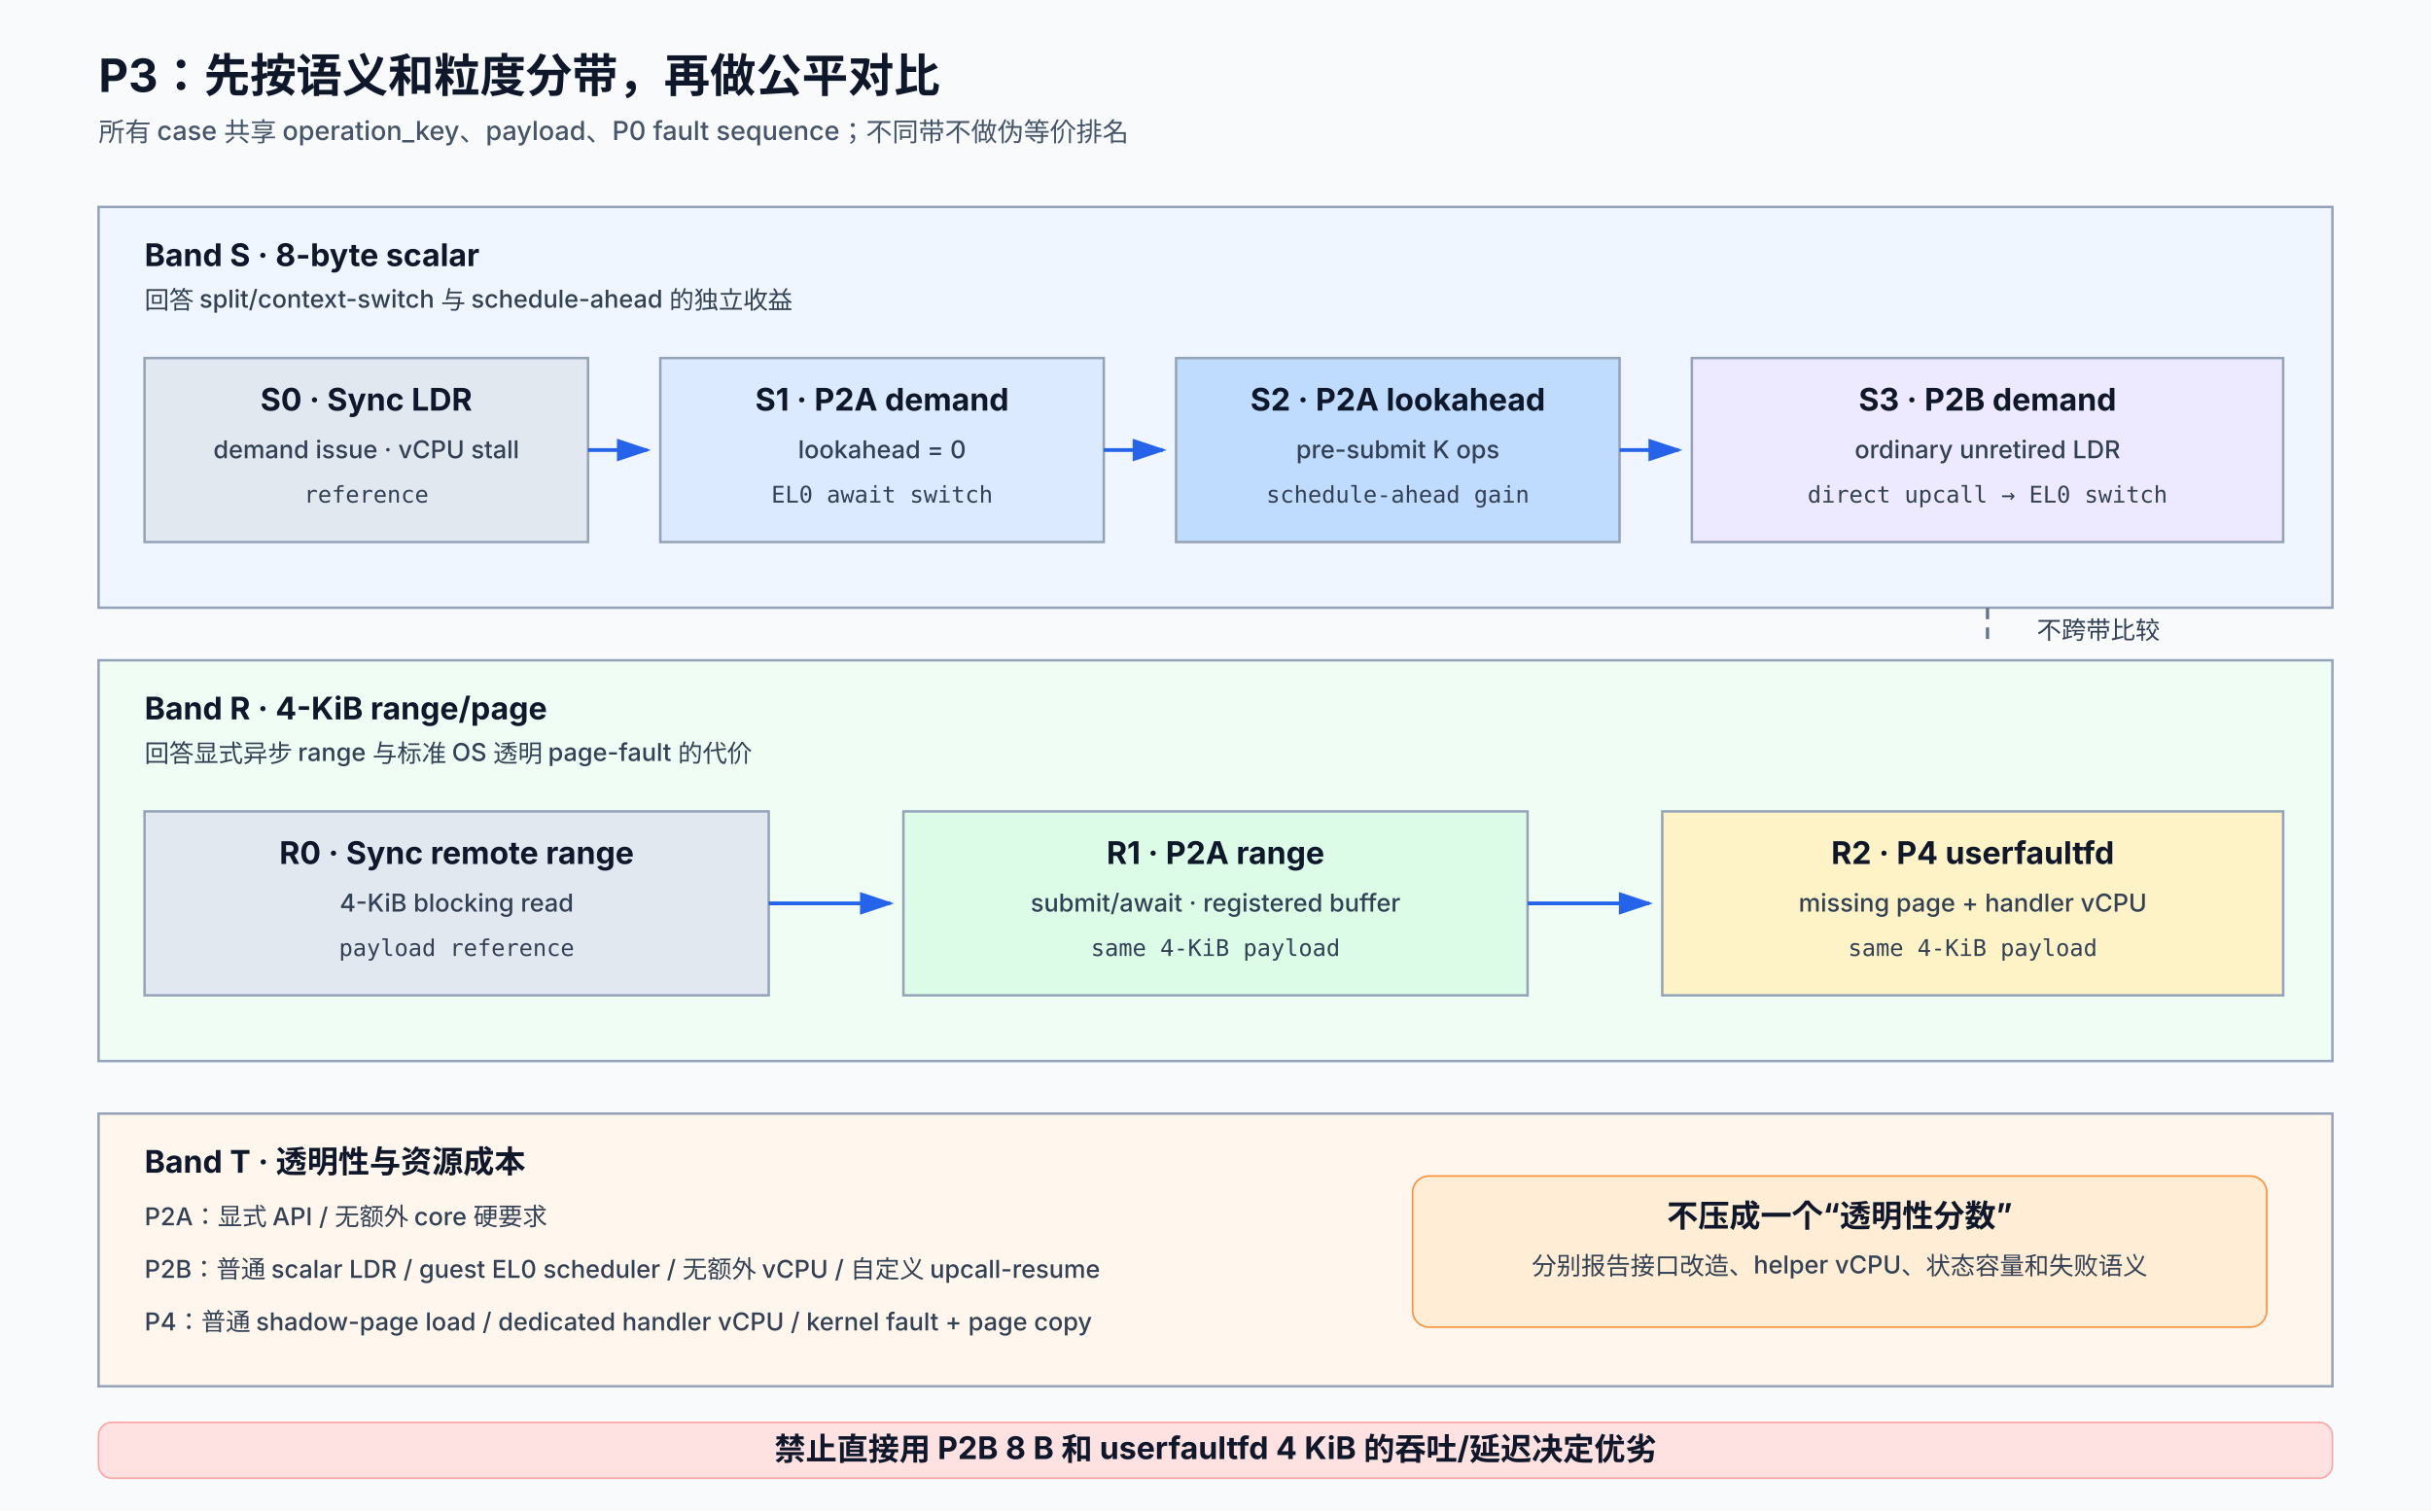
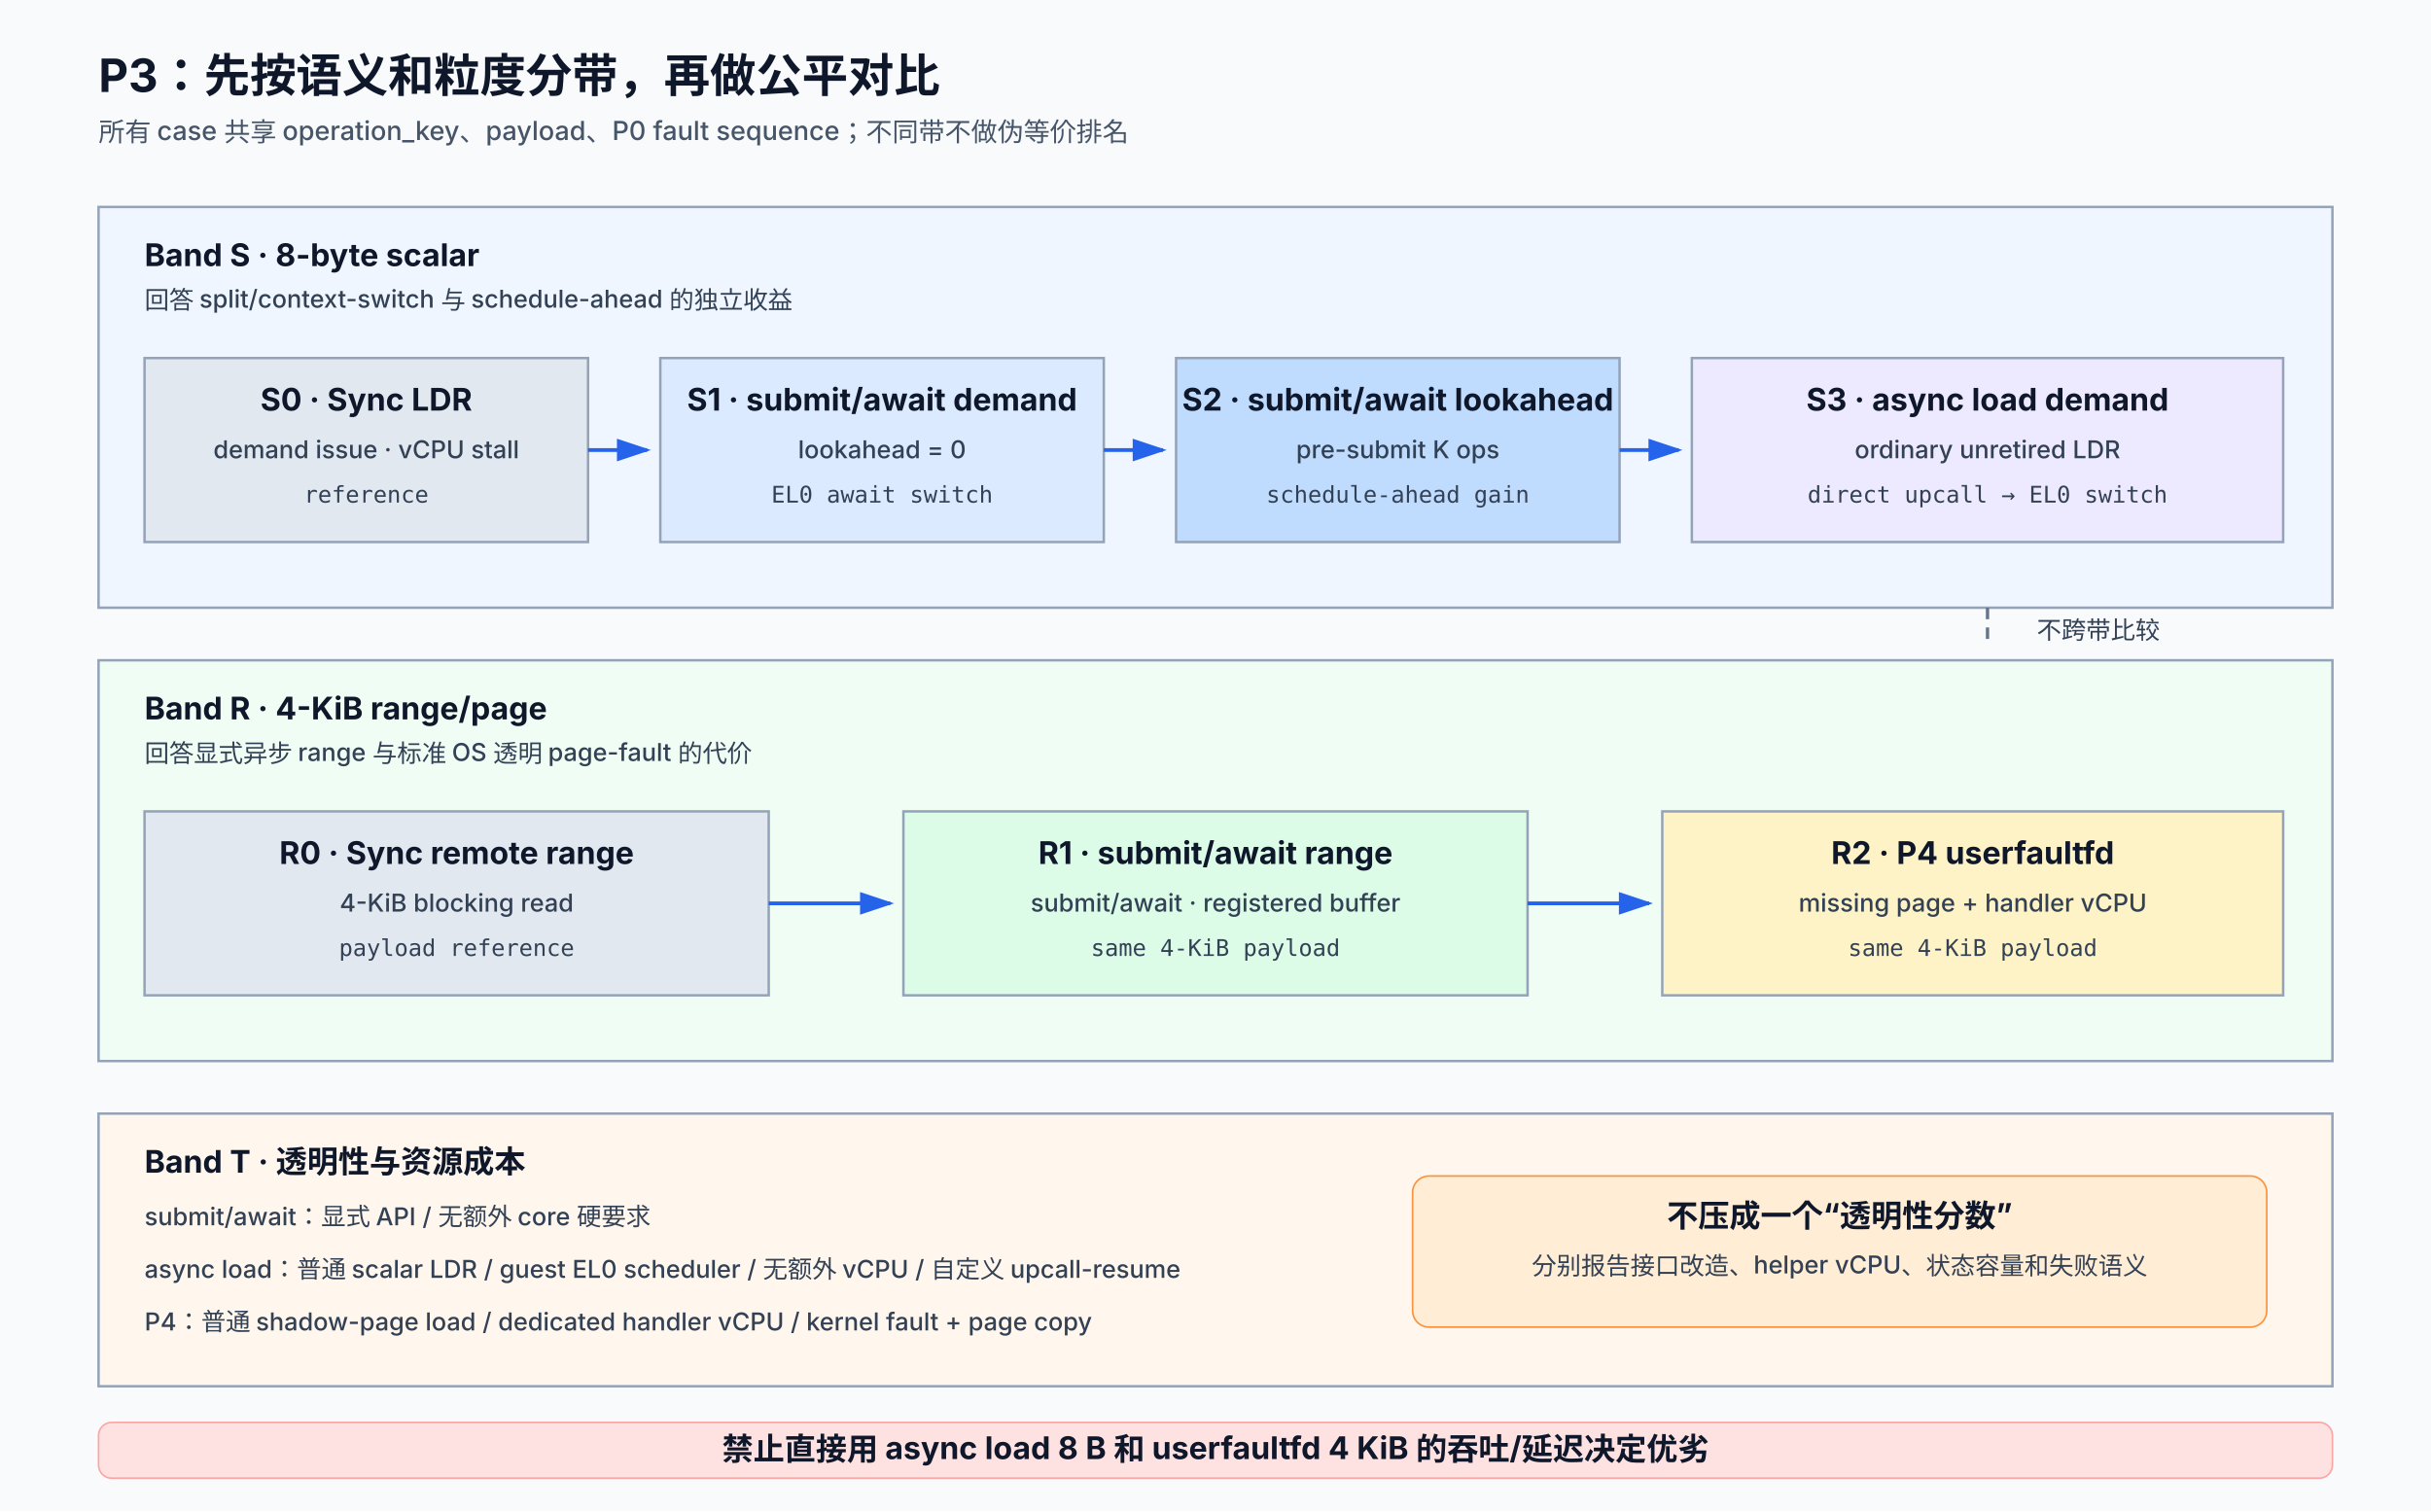
<svg xmlns="http://www.w3.org/2000/svg" width="1480" height="920" viewBox="0 0 1480 920" role="img" aria-labelledby="title desc">
  <defs>
    <marker id="arrow" markerWidth="10" markerHeight="10" refX="8" refY="3" orient="auto" markerUnits="strokeWidth">
      <path d="M0,0 L0,6 L9,3 z" fill="#2563eb" />
    </marker>
    <style>
      .title { font: 700 28px -apple-system, BlinkMacSystemFont, "Segoe UI", sans-serif; fill: #0f172a; }
      .subtitle { font: 500 16px -apple-system, BlinkMacSystemFont, "Segoe UI", sans-serif; fill: #475569; }
      .head { font: 650 19px -apple-system, BlinkMacSystemFont, "Segoe UI", sans-serif; fill: #0f172a; }
      .body { font: 500 15px -apple-system, BlinkMacSystemFont, "Segoe UI", sans-serif; fill: #334155; }
      .mono { font: 500 14px ui-monospace, SFMono-Regular, Menlo, monospace; fill: #334155; }
      .box { stroke: #94a3b8; stroke-width: 1.5; }
      .flow { stroke: #2563eb; stroke-width: 2.3; fill: none; marker-end: url(#arrow); }
      .compare { stroke: #64748b; stroke-width: 2; stroke-dasharray: 7 5; fill: none; }
    </style>
  </defs>
  <rect width="1480" height="920" fill="#f8fafc" />
  <text x="60" y="56" class="title">P3：先按语义和粒度分带，再做公平对比</text>
  <text x="60" y="86" class="subtitle">所有 case 共享 operation_key、payload、P0 fault sequence；不同带不做伪等价排名</text>
  <rect x="60" y="126" width="1360" height="244" class="box" fill="#eff6ff" />
  <text x="88" y="162" class="head">Band S · 8-byte scalar</text>
  <text x="88" y="188" class="body">回答 split/context-switch 与 schedule-ahead 的独立收益</text>
  <rect x="88" y="218" width="270" height="112" class="box" fill="#e2e8f0" />
  <text x="223" y="250" text-anchor="middle" class="head">S0 · Sync LDR</text>
  <text x="223" y="279" text-anchor="middle" class="body">demand issue · vCPU stall</text>
  <text x="223" y="306" text-anchor="middle" class="mono">reference</text>
  <rect x="402" y="218" width="270" height="112" class="box" fill="#dbeafe" />
-   <text x="537" y="250" text-anchor="middle" class="head">S1 · P2A demand</text>
+   <text x="537" y="250" text-anchor="middle" class="head">S1 · submit/await demand</text>
  <text x="537" y="279" text-anchor="middle" class="body">lookahead = 0</text>
  <text x="537" y="306" text-anchor="middle" class="mono">EL0 await switch</text>
  <rect x="716" y="218" width="270" height="112" class="box" fill="#bfdbfe" />
-   <text x="851" y="250" text-anchor="middle" class="head">S2 · P2A lookahead</text>
+   <text x="851" y="250" text-anchor="middle" class="head">S2 · submit/await lookahead</text>
  <text x="851" y="279" text-anchor="middle" class="body">pre-submit K ops</text>
  <text x="851" y="306" text-anchor="middle" class="mono">schedule-ahead gain</text>
  <rect x="1030" y="218" width="360" height="112" class="box" fill="#ede9fe" />
-   <text x="1210" y="250" text-anchor="middle" class="head">S3 · P2B demand</text>
+   <text x="1210" y="250" text-anchor="middle" class="head">S3 · async load demand</text>
  <text x="1210" y="279" text-anchor="middle" class="body">ordinary unretired LDR</text>
  <text x="1210" y="306" text-anchor="middle" class="mono">direct upcall → EL0 switch</text>
  <path d="M358 274 H394" class="flow" />
  <path d="M672 274 H708" class="flow" />
  <path d="M986 274 H1022" class="flow" />
  <rect x="60" y="402" width="1360" height="244" class="box" fill="#f0fdf4" />
  <text x="88" y="438" class="head">Band R · 4-KiB range/page</text>
  <text x="88" y="464" class="body">回答显式异步 range 与标准 OS 透明 page-fault 的代价</text>
  <rect x="88" y="494" width="380" height="112" class="box" fill="#e2e8f0" />
  <text x="278" y="526" text-anchor="middle" class="head">R0 · Sync remote range</text>
  <text x="278" y="555" text-anchor="middle" class="body">4-KiB blocking read</text>
  <text x="278" y="582" text-anchor="middle" class="mono">payload reference</text>
  <rect x="550" y="494" width="380" height="112" class="box" fill="#dcfce7" />
-   <text x="740" y="526" text-anchor="middle" class="head">R1 · P2A range</text>
+   <text x="740" y="526" text-anchor="middle" class="head">R1 · submit/await range</text>
  <text x="740" y="555" text-anchor="middle" class="body">submit/await · registered buffer</text>
  <text x="740" y="582" text-anchor="middle" class="mono">same 4-KiB payload</text>
  <rect x="1012" y="494" width="378" height="112" class="box" fill="#fef3c7" />
  <text x="1201" y="526" text-anchor="middle" class="head">R2 · P4 userfaultfd</text>
  <text x="1201" y="555" text-anchor="middle" class="body">missing page + handler vCPU</text>
  <text x="1201" y="582" text-anchor="middle" class="mono">same 4-KiB payload</text>
  <path d="M468 550 H542" class="flow" />
  <path d="M930 550 H1004" class="flow" />
  <rect x="60" y="678" width="1360" height="166" class="box" fill="#fff7ed" />
  <text x="88" y="714" class="head">Band T · 透明性与资源成本</text>
-   <text x="88" y="746" class="body">P2A：显式 API / 无额外 core 硬要求</text>
-   <text x="88" y="778" class="body">P2B：普通 scalar LDR / guest EL0 scheduler / 无额外 vCPU / 自定义 upcall-resume</text>
+   <text x="88" y="746" class="body">submit/await：显式 API / 无额外 core 硬要求</text>
+   <text x="88" y="778" class="body">async load：普通 scalar LDR / guest EL0 scheduler / 无额外 vCPU / 自定义 upcall-resume</text>
  <text x="88" y="810" class="body">P4：普通 shadow-page load / dedicated handler vCPU / kernel fault + page copy</text>
  <rect x="860" y="716" width="520" height="92" rx="10" fill="#ffedd5" stroke="#fb923c" />
  <text x="1120" y="747" text-anchor="middle" class="head">不压成一个“透明性分数”</text>
  <text x="1120" y="776" text-anchor="middle" class="body">分别报告接口改造、helper vCPU、状态容量和失败语义</text>
  <path d="M1210 370 V394" class="compare" />
  <text x="1240" y="389" class="body">不跨带比较</text>
  <rect x="60" y="866" width="1360" height="34" rx="8" fill="#fee2e2" stroke="#fca5a5" />
-   <text x="740" y="889" text-anchor="middle" class="head">禁止直接用 P2B 8 B 和 userfaultfd 4 KiB 的吞吐/延迟决定优劣</text>
+   <text x="740" y="889" text-anchor="middle" class="head">禁止直接用 async load 8 B 和 userfaultfd 4 KiB 的吞吐/延迟决定优劣</text>
</svg>
